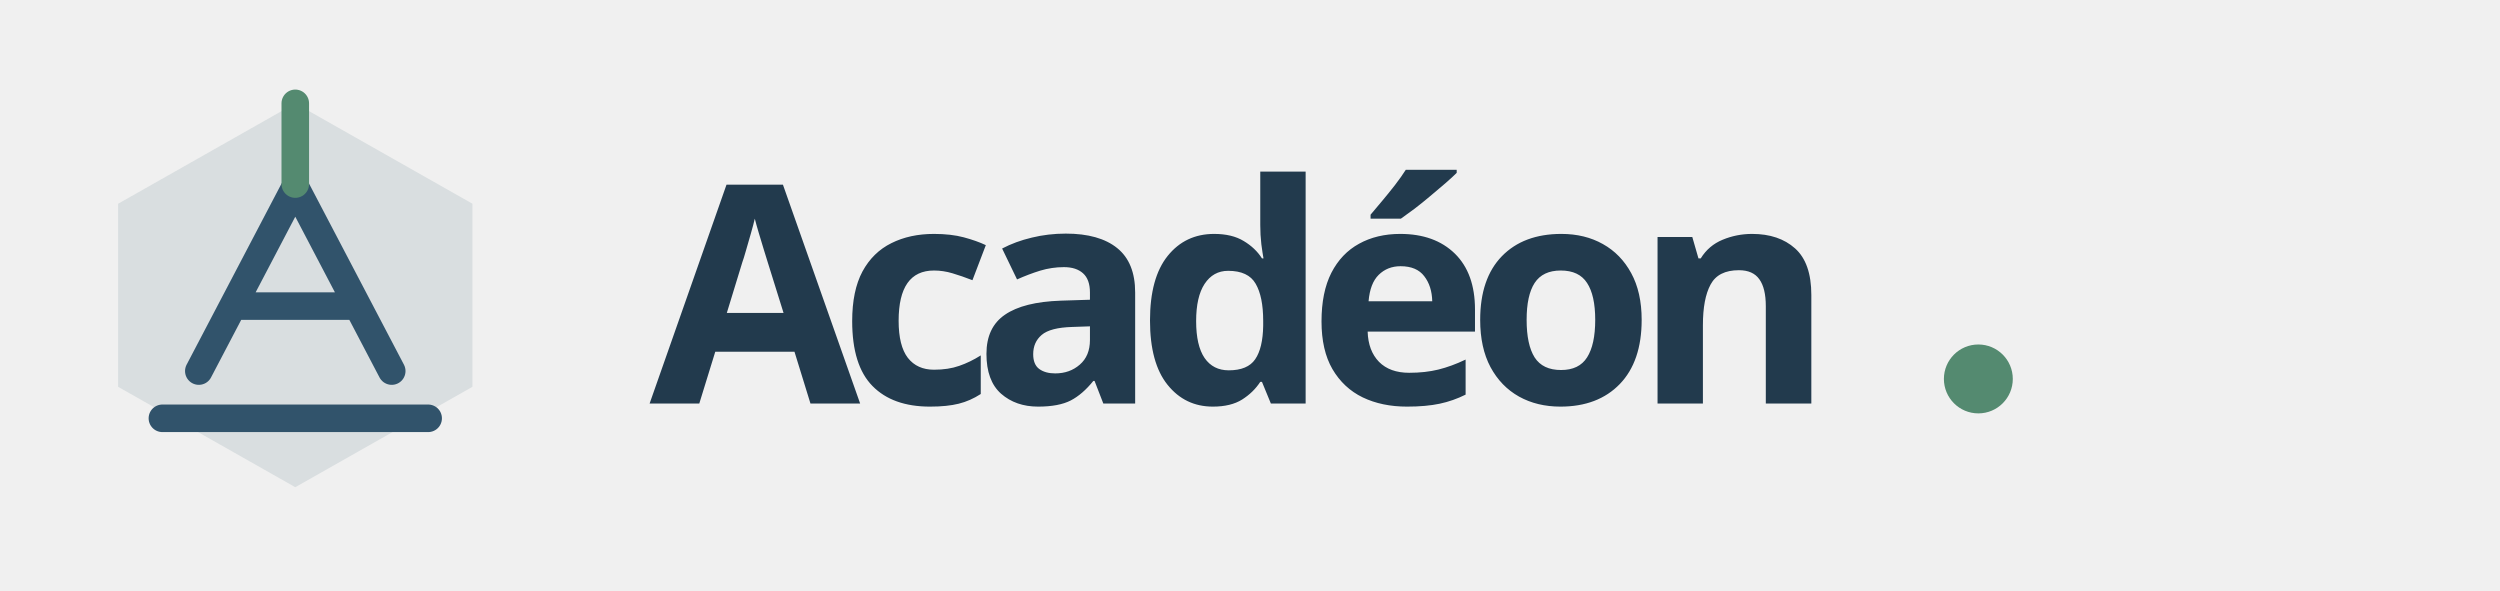
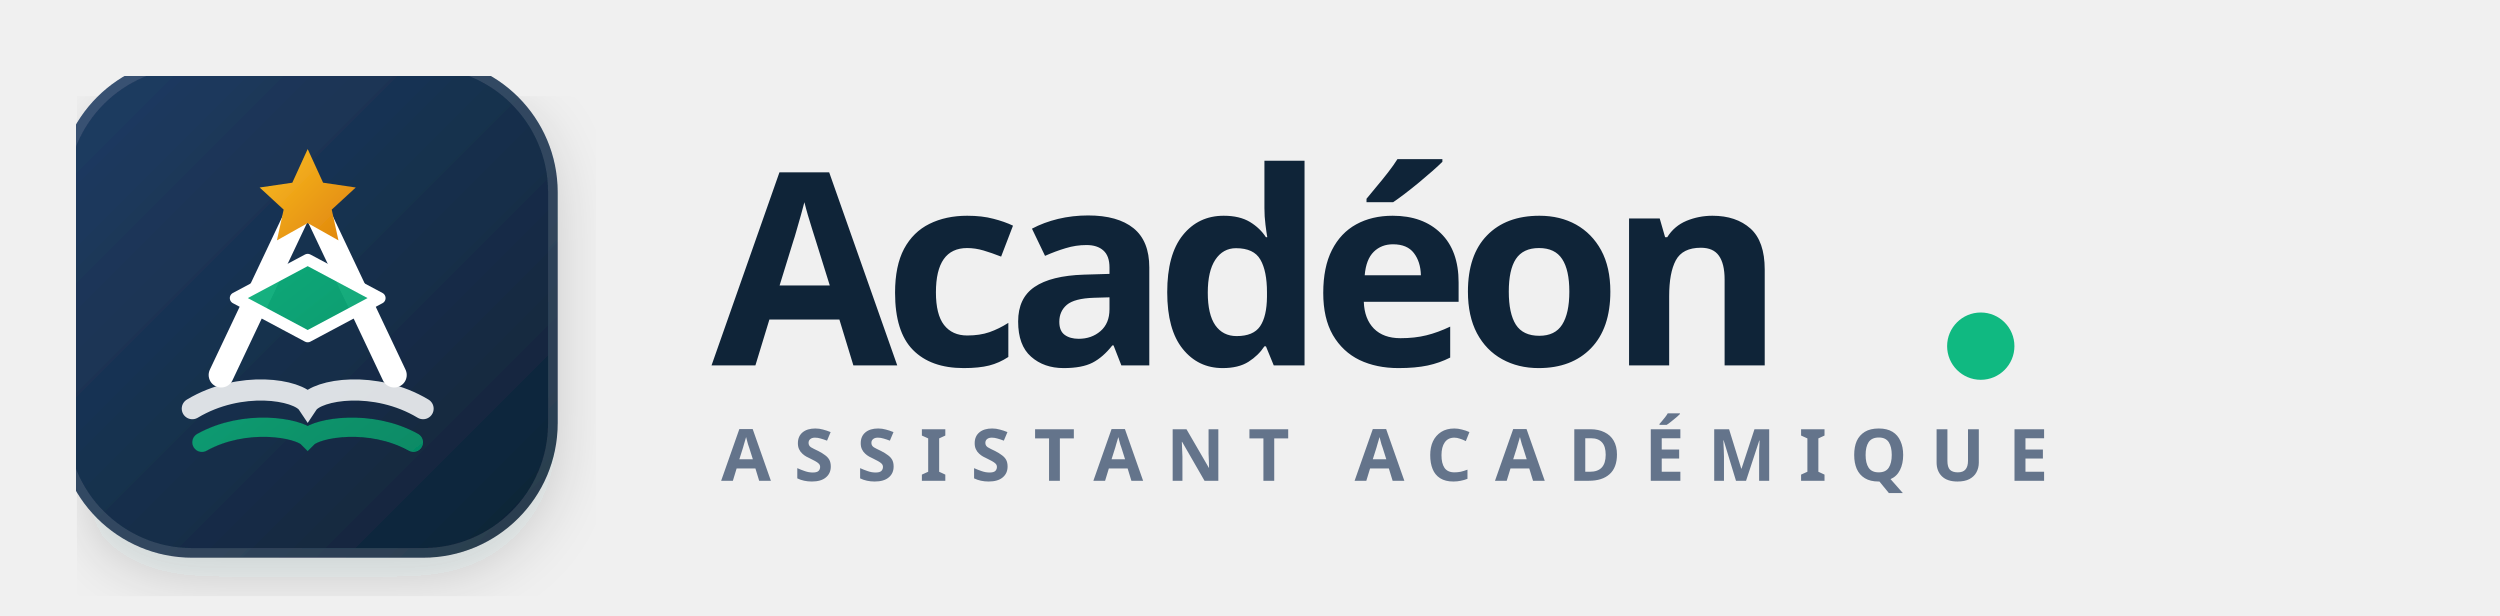
- <svg xmlns="http://www.w3.org/2000/svg" width="254" height="60" viewBox="0 0 254 60" fill="none">
-   <g transform="translate(6 6)">
-     <path d="M24 4.5 42 14.7v18.6L24 43.5 6 33.3V14.7L24 4.5Z" fill="#31536B" fill-opacity=".12" />
-     <path d="M14.2 31.7 24 13l9.8 18.7M18.2 25.1h11.6M10.5 36.5h27" fill="none" stroke="#31536B" stroke-width="2.8" stroke-linecap="round" stroke-linejoin="round" />
-     <path d="M24 4.5v8.2" stroke="#548A70" stroke-width="2.8" stroke-linecap="round" />
+ <svg xmlns="http://www.w3.org/2000/svg" width="260" height="64" viewBox="0 0 260 64" fill="none">
+   <defs>
+     <linearGradient id="acadNavy" x1="6" y1="6" x2="48" y2="48" gradientUnits="userSpaceOnUse">
+       <stop offset="0%" stop-color="#1E3A5F" />
+       <stop offset="100%" stop-color="#0F2438" />
+     </linearGradient>
+     <linearGradient id="acadEmerald" x1="16" y1="12" x2="38" y2="40" gradientUnits="userSpaceOnUse">
+       <stop offset="0%" stop-color="#10B981" />
+       <stop offset="100%" stop-color="#059669" />
+     </linearGradient>
+     <linearGradient id="acadGold" x1="20" y1="10" x2="32" y2="22" gradientUnits="userSpaceOnUse">
+       <stop offset="0%" stop-color="#FBBF24" />
+       <stop offset="100%" stop-color="#D97706" />
+     </linearGradient>
+     <filter id="shadow" x="2" y="2" width="54" height="54" filterUnits="userSpaceOnUse" color-interpolation-filters="sRGB">
+       <feDropShadow dx="0" dy="2" stdDeviation="3" flood-color="#0F2438" flood-opacity="0.16" />
+     </filter>
+   </defs>
+   <g transform="translate(6, 6)" filter="url(#shadow)">
+     <rect x="0" y="0" width="52" height="52" rx="14" fill="url(#acadNavy)" />
+     <rect x="0.5" y="0.5" width="51" height="51" rx="13.5" stroke="#FFFFFF" stroke-opacity="0.12" />
+     <path d="M14 36.5 C19 33.5 25 34.5 26 36 C27 34.5 33 33.5 38 36.5" stroke="#FFFFFF" stroke-opacity="0.85" stroke-width="2.2" stroke-linecap="round" />
+     <path d="M15 40 C19.5 37.5 25 38.5 26 39.5 C27 38.5 32.5 37.5 37 40" stroke="url(#acadEmerald)" stroke-width="2" stroke-linecap="round" stroke-opacity="0.9" />
+     <path d="M17 33 L26 14 L35 33" stroke="#FFFFFF" stroke-width="2.6" stroke-linecap="round" stroke-linejoin="round" />
+     <path d="M18.5 25 L26 21 L33.5 25 L26 29 Z" fill="url(#acadEmerald)" fill-opacity="0.95" stroke="#FFFFFF" stroke-width="1.2" stroke-linejoin="round" />
+     <polygon points="26,9.5 27.6,13 31,13.5 28.5,15.8 29.2,19 26,17.2 22.8,19 23.5,15.8 21,13.5 24.4,13" fill="url(#acadGold)" />
  </g>
-   <text x="66" y="41" fill="#223A4D" font-family="Manrope, DM Sans, sans-serif" font-size="31" font-weight="800" letter-spacing="-2.2">Acadéon</text>
-   <circle cx="201" cy="38.5" r="3.5" fill="#548A70" />
+   <text x="74" y="38" fill="#0F2438" font-family="Manrope, DM Sans, sans-serif" font-size="28" font-weight="800" letter-spacing="-1.5">Acadéon</text>
+   <circle cx="206" cy="36" r="3.5" fill="#10B981" />
+   <text x="75" y="50" fill="#64748B" font-family="Manrope, DM Sans, sans-serif" font-size="7.5" font-weight="700" letter-spacing="2.4">ASSISTANT ACADÉMIQUE</text>
</svg>
